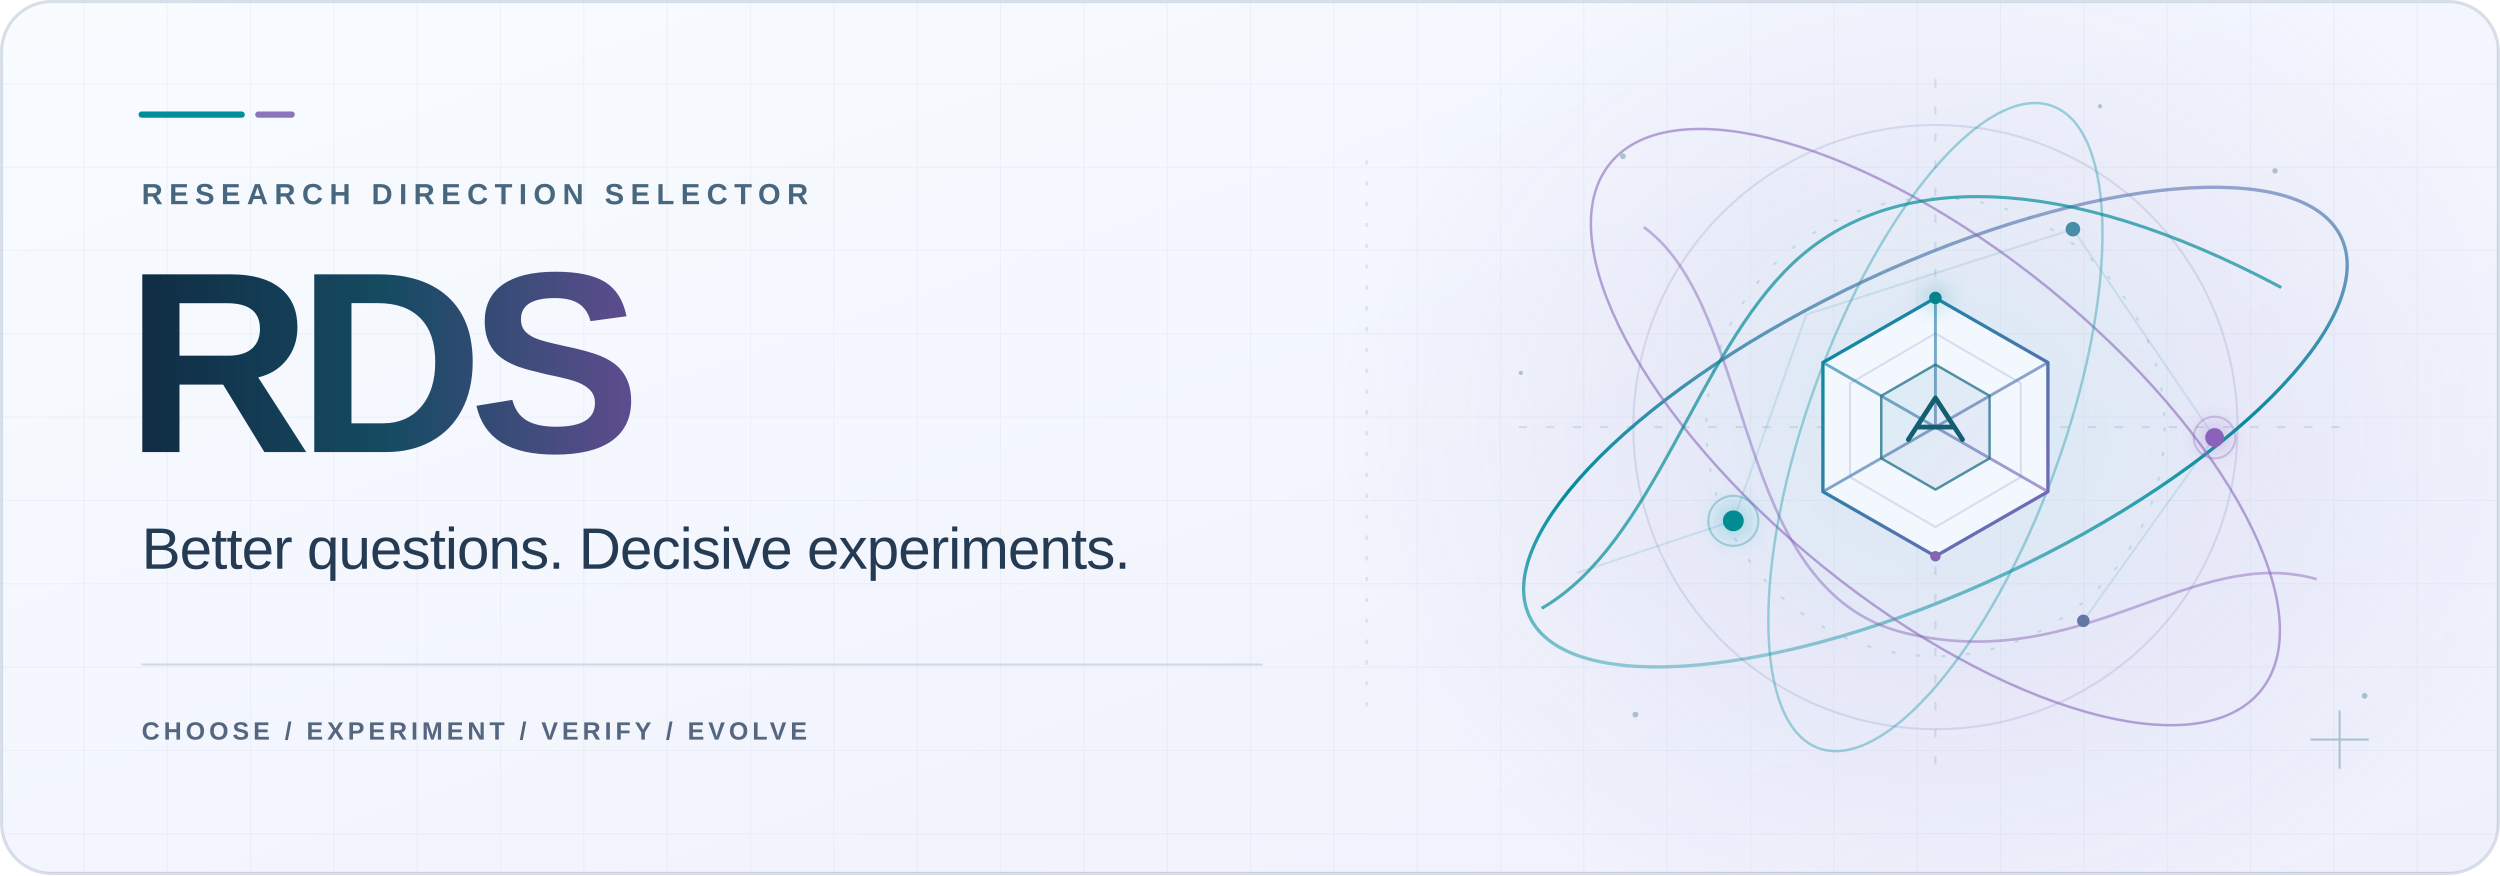
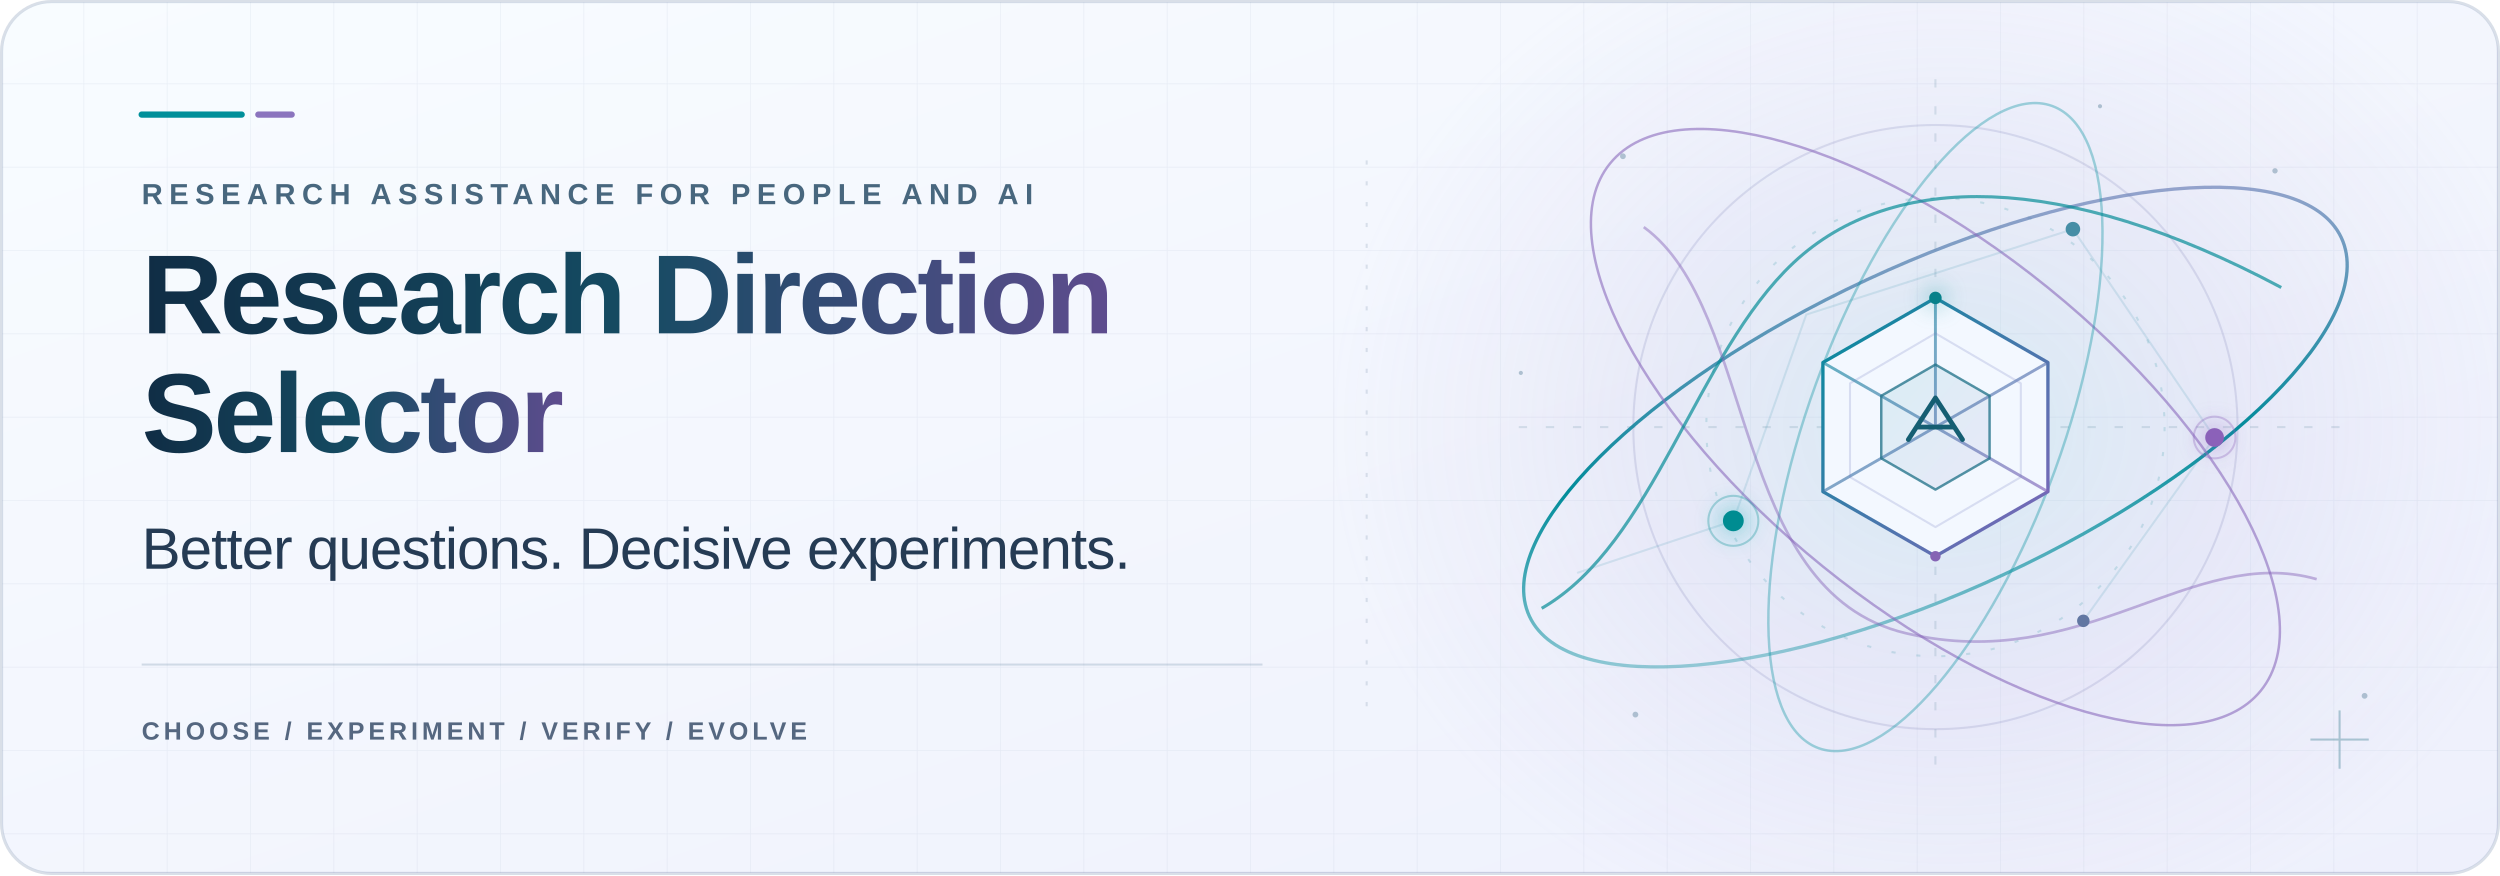
<svg xmlns="http://www.w3.org/2000/svg" width="1200" height="420" viewBox="0 0 1200 420" role="img" aria-labelledby="title desc">
  <defs>
    <linearGradient id="background" x1="0" y1="0" x2="1" y2="1">
      <stop stop-color="#f8fcff" />
      <stop offset="1" stop-color="#eef0fc" />
    </linearGradient>
    <linearGradient id="title-fill" x1="0" y1="0" x2="1" y2="0">
      <stop stop-color="#102d45" />
      <stop offset="0.5" stop-color="#154b62" />
      <stop offset="1" stop-color="#5e4c8e" />
    </linearGradient>
    <linearGradient id="orbit" x1="0" y1="1" x2="1" y2="0">
      <stop stop-color="#008c9a" stop-opacity="0.08" />
      <stop offset="0.45" stop-color="#008c9a" />
      <stop offset="1" stop-color="#8270ba" stop-opacity="0.5" />
    </linearGradient>
    <linearGradient id="core" x1="0" y1="0" x2="1" y2="1">
      <stop stop-color="#008e9c" />
      <stop offset="1" stop-color="#8364ba" />
    </linearGradient>
    <radialGradient id="halo">
      <stop stop-color="#4ebac5" stop-opacity="0.18" />
      <stop offset="0.5" stop-color="#9b94d3" stop-opacity="0.11" />
      <stop offset="1" stop-color="#9b94d3" stop-opacity="0" />
    </radialGradient>
    <pattern id="grid" width="40" height="40" patternUnits="userSpaceOnUse">
      <path d="M40 0H0V40" fill="none" stroke="#627ba0" stroke-opacity="0.08" stroke-width="0.7" />
    </pattern>
    <filter id="glow" x="-80%" y="-80%" width="260%" height="260%">
      <feGaussianBlur stdDeviation="5" />
    </filter>
    <clipPath id="card">
      <rect x="1" y="1" width="1198" height="418" rx="24" />
    </clipPath>
  </defs>
  <g clip-path="url(#card)">
    <rect width="1200" height="420" fill="url(#background)" />
    <rect width="1200" height="420" fill="url(#grid)" />
    <ellipse cx="934" cy="205" rx="299" ry="259" fill="url(#halo)" />
    <path d="M0 419H1200M1199 0V420" fill="none" stroke="#8063aa" stroke-opacity="0.09" />
    <path d="M68 55H116" stroke="#008f9a" stroke-width="3" stroke-linecap="round" />
    <path d="M124 55H140" stroke="#8b74be" stroke-width="3" stroke-linecap="round" />
    <g font-family="Segoe UI, Arial, sans-serif">
-       <text x="68" y="98" fill="#48677e" font-size="14" font-weight="600" letter-spacing="3.1">RESEARCH DIRECTION SELECTOR</text>
-       <text x="60" y="217" fill="url(#title-fill)" font-size="124" font-weight="750" letter-spacing="-7">RDS</text>
+       <text x="68" y="98" fill="#48677e" font-size="14" font-weight="600" letter-spacing="3.1">RESEARCH ASSISTANCE FOR PEOPLE AND AI</text>
+       <text x="68" y="160" fill="url(#title-fill)" font-size="54" font-weight="750" letter-spacing="-1.5">Research Direction</text>
+       <text x="68" y="217" fill="url(#title-fill)" font-size="54" font-weight="750" letter-spacing="-1.5">Selector</text>
      <text x="68" y="273" fill="#253b54" font-size="28" font-weight="400" letter-spacing="-0.45">Better questions. Decisive experiments.</text>
      <text x="68" y="355" fill="#556780" font-size="12" font-weight="600" letter-spacing="1.9">CHOOSE  /  EXPERIMENT  /  VERIFY  /  EVOLVE</text>
    </g>
    <path d="M68 319H606" stroke="#6786a1" stroke-opacity="0.25" />
    <path d="M656 77V343" stroke="#647d9d" stroke-opacity="0.2" stroke-dasharray="2 8" />
    <g fill="none">
      <circle cx="929" cy="205" r="145" stroke="#7c81b4" stroke-opacity="0.2" />
      <circle cx="929" cy="205" r="110" stroke="#218f9f" stroke-opacity="0.18" stroke-dasharray="2 10" />
      <path d="M729 205H1129M929 38V372" stroke="#487891" stroke-opacity="0.17" stroke-dasharray="4 9" />
      <ellipse cx="929" cy="205" rx="215" ry="78" transform="rotate(-25 929 205)" stroke="url(#orbit)" stroke-width="1.6" />
      <ellipse cx="929" cy="205" rx="201" ry="86" transform="rotate(39 929 205)" stroke="#8a6bbc" stroke-opacity="0.6" stroke-width="1.2" />
      <ellipse cx="929" cy="205" rx="164" ry="61" transform="rotate(-70 929 205)" stroke="#1496a3" stroke-opacity="0.38" stroke-width="1.2" />
      <path d="M740 292C794 261 814 170 861 126S990 82 1095 138" stroke="#008a94" stroke-opacity="0.68" stroke-width="1.5" />
      <path d="M789 109C844 149 830 284 915 304S1052 261 1112 278" stroke="#8663b6" stroke-opacity="0.46" stroke-width="1.3" />
      <path d="M757 275L832 250L867 151L995 110L1063 210L1000 298" stroke="#338fa7" stroke-opacity="0.15" stroke-width="1" />
    </g>
    <g fill="#557d95" opacity="0.42">
      <circle cx="779" cy="75" r="1.4" />
      <circle cx="1092" cy="82" r="1.3" />
      <circle cx="1135" cy="334" r="1.4" />
      <circle cx="785" cy="343" r="1.4" />
      <circle cx="1008" cy="51" r="1" />
      <circle cx="730" cy="179" r="1" />
    </g>
    <g stroke-linejoin="round">
      <path d="M929 143L983 174V236L929 267L875 236V174Z" fill="#f3f8ff" stroke="url(#core)" stroke-width="1.6" />
      <path d="M929 143V205L983 236M929 205L875 236M875 174L929 205L983 174" fill="none" stroke="url(#core)" stroke-opacity="0.65" stroke-width="1.4" />
      <path d="M929 160L970 184V229L929 253L888 229V184Z" fill="none" stroke="#747ec0" stroke-opacity="0.22" />
      <path d="M929 175L955 190V220L929 235L903 220V190Z" fill="url(#core)" fill-opacity="0.1" stroke="#207187" stroke-opacity="0.76" stroke-width="1.2" />
      <path d="M916 211L929 191L942 211M920 205H938" fill="none" stroke="#155e72" stroke-width="2.3" stroke-linecap="round" />
    </g>
    <g filter="url(#glow)" opacity="0.36">
      <circle cx="832" cy="250" r="8" fill="#11b3b7" />
      <circle cx="1063" cy="210" r="7" fill="#9465c2" />
      <circle cx="929" cy="143" r="5" fill="#008e91" />
    </g>
    <g>
      <circle cx="832" cy="250" r="5" fill="#008c91" />
      <circle cx="832" cy="250" r="12" fill="none" stroke="#008c91" stroke-opacity="0.3" />
      <circle cx="1063" cy="210" r="4.5" fill="#8b61b9" />
      <circle cx="1063" cy="210" r="10" fill="none" stroke="#8b61b9" stroke-opacity="0.32" />
      <circle cx="995" cy="110" r="3.5" fill="#468ea6" />
      <circle cx="1000" cy="298" r="3" fill="#6277a2" />
      <circle cx="929" cy="143" r="3" fill="#07818a" />
      <circle cx="929" cy="267" r="2.5" fill="#8564b4" />
      <path d="M1109 355H1137M1123 341V369" fill="none" stroke="#438294" stroke-opacity="0.4" stroke-width="1" />
    </g>
  </g>
  <rect x="0.75" y="0.75" width="1198.5" height="418.5" rx="24" fill="none" stroke="#8194b2" stroke-opacity="0.3" stroke-width="1.5" />
</svg>
